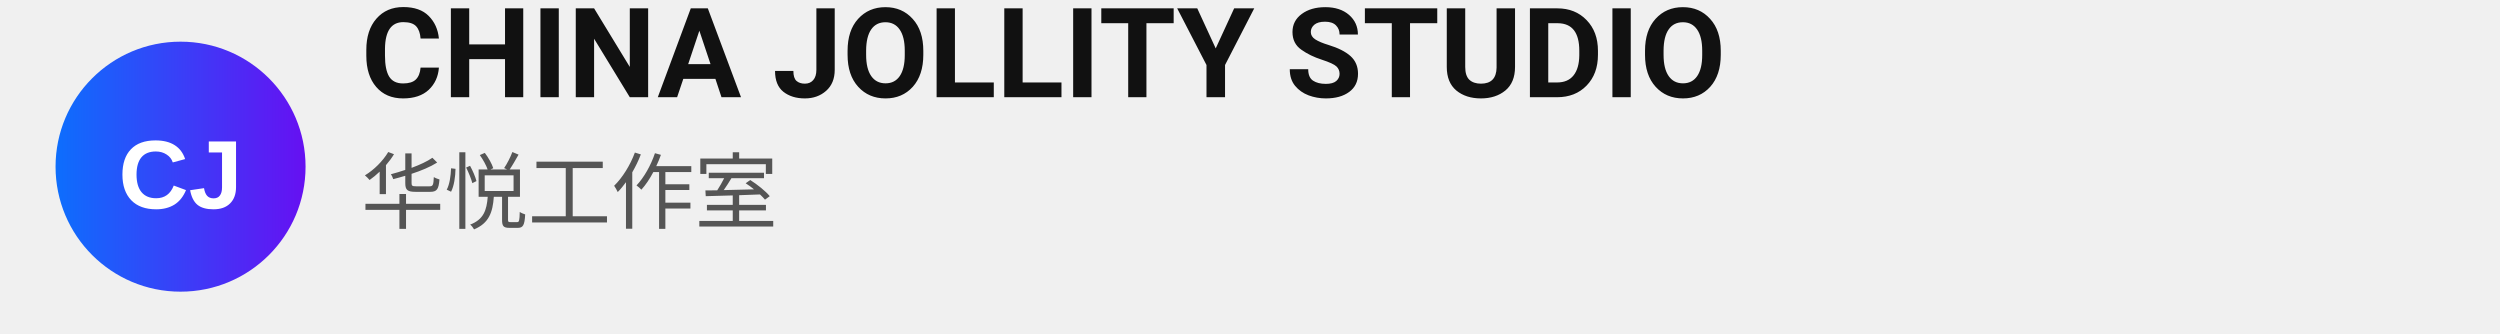
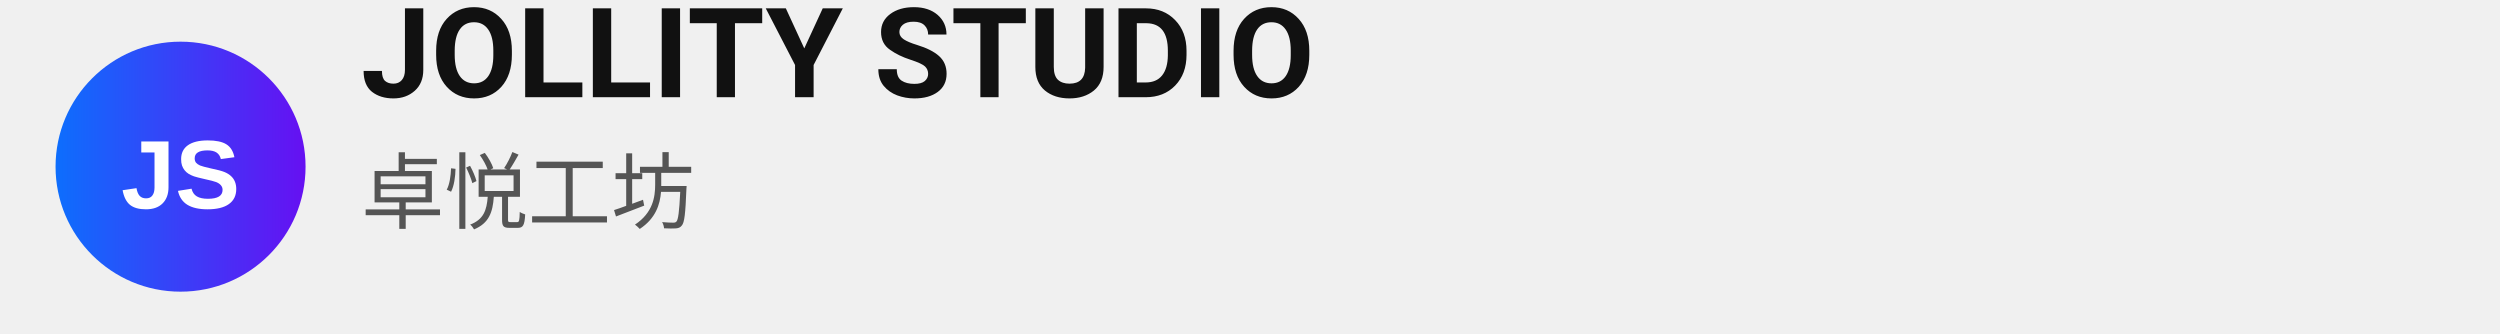
- <svg xmlns="http://www.w3.org/2000/svg" width="360" height="48" viewBox="0 0 360 48" role="img" aria-label="CHINA JOLLITY STUDIO 华悦工作室">
+ <svg xmlns="http://www.w3.org/2000/svg" width="360" height="48" viewBox="0 0 360 48" role="img" aria-label="JOLLITY STUDIO — 卓悦工坊">
  <defs>
    <linearGradient id="g" x1="0" x2="1">
      <stop offset="0" stop-color="#0d6efd" />
      <stop offset="1" stop-color="#6610f2" />
    </linearGradient>
  </defs>
  <rect width="360" height="48" fill="transparent" />
  <g transform="translate(8,6)">
    <circle cx="18" cy="18" r="18" fill="url(#g)" />
-     <text x="18" y="24" font-family="Arial, Helvetica, sans-serif" font-size="14" fill="#fff" text-anchor="middle" font-weight="700">CJ</text>
+     <text x="18" y="24" font-family="Arial, Helvetica, sans-serif" font-size="14" fill="#fff" text-anchor="middle" font-weight="700">JS</text>
  </g>
  <g transform="translate(52,14)">
-     <text x="0" y="0" font-family="Segoe UI, Roboto, Arial, Helvetica, sans-serif" font-size="18" font-weight="700" fill="#111">CHINA JOLLITY STUDIO</text>
-     <text x="0" y="18" font-family="PingFang SC, Microsoft YaHei, Arial, Helvetica, sans-serif" font-size="12" fill="#555">华悦工作室</text>
+     <text x="0" y="0" font-family="Segoe UI, Roboto, Arial, Helvetica, sans-serif" font-size="18" font-weight="700" fill="#111">JOLLITY STUDIO</text>
+     <text x="0" y="18" font-family="PingFang SC, Microsoft YaHei, Arial, Helvetica, sans-serif" font-size="12" fill="#555">卓悦工坊</text>
  </g>
</svg>
